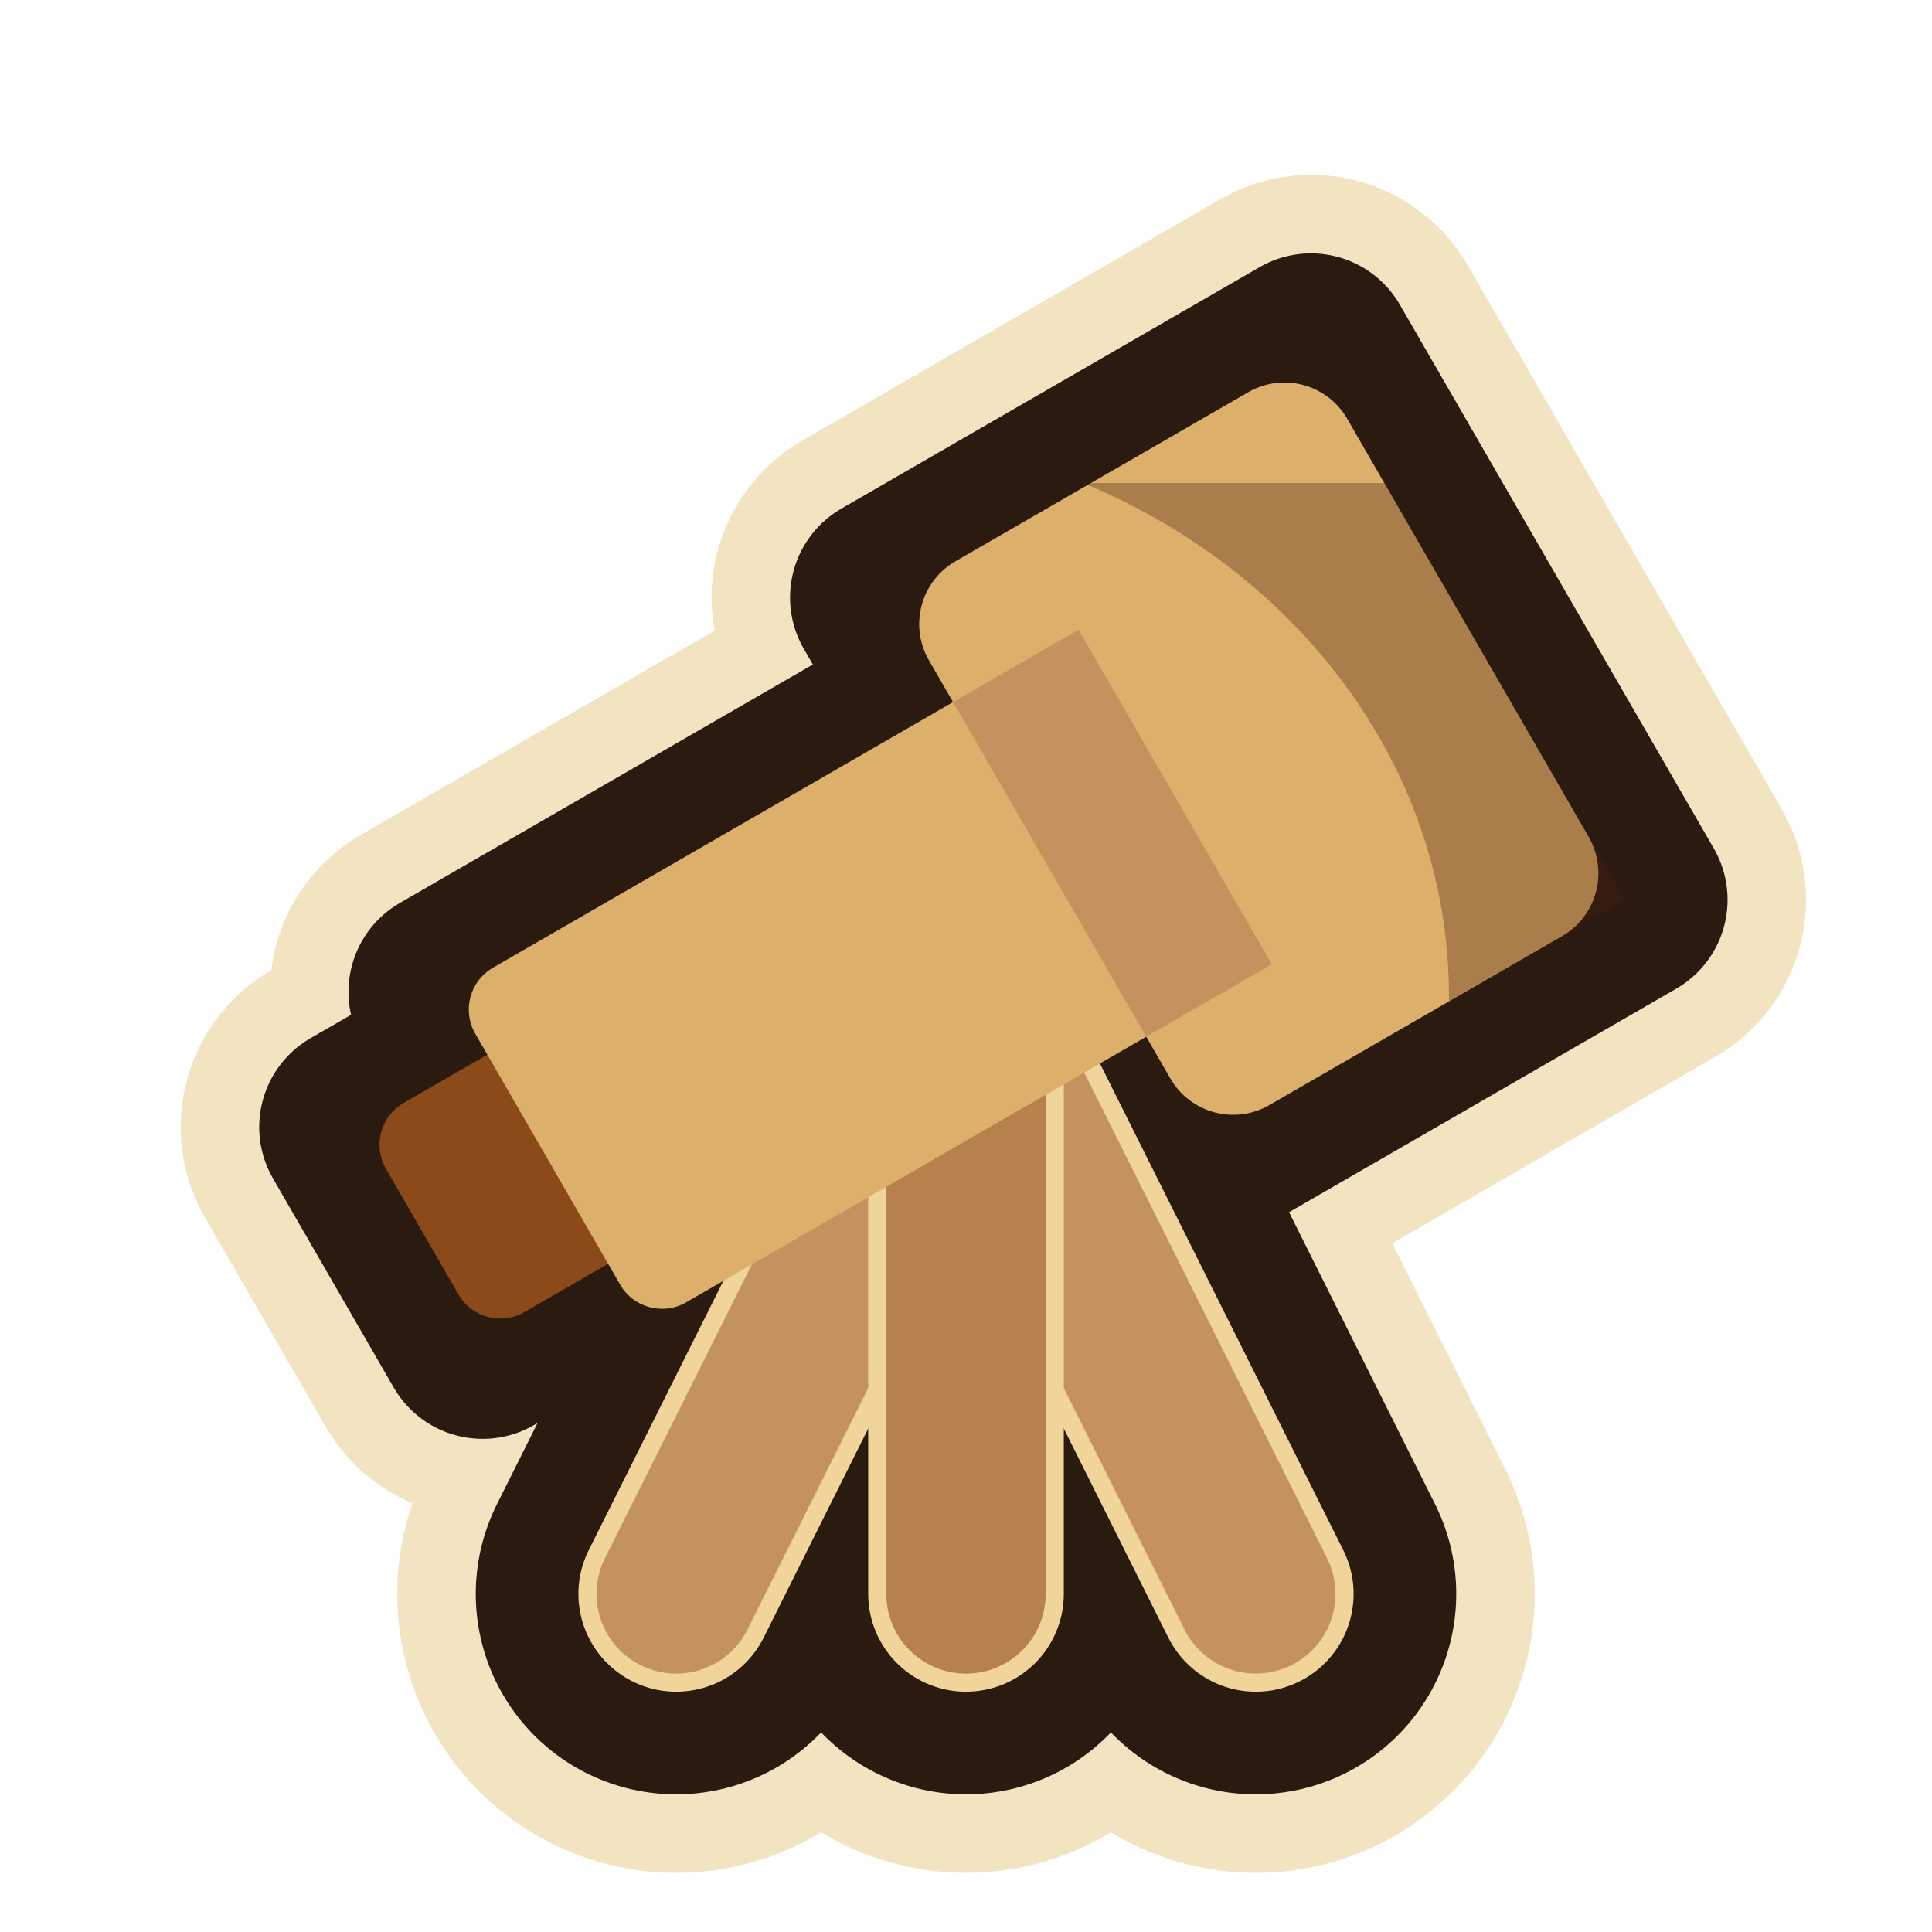
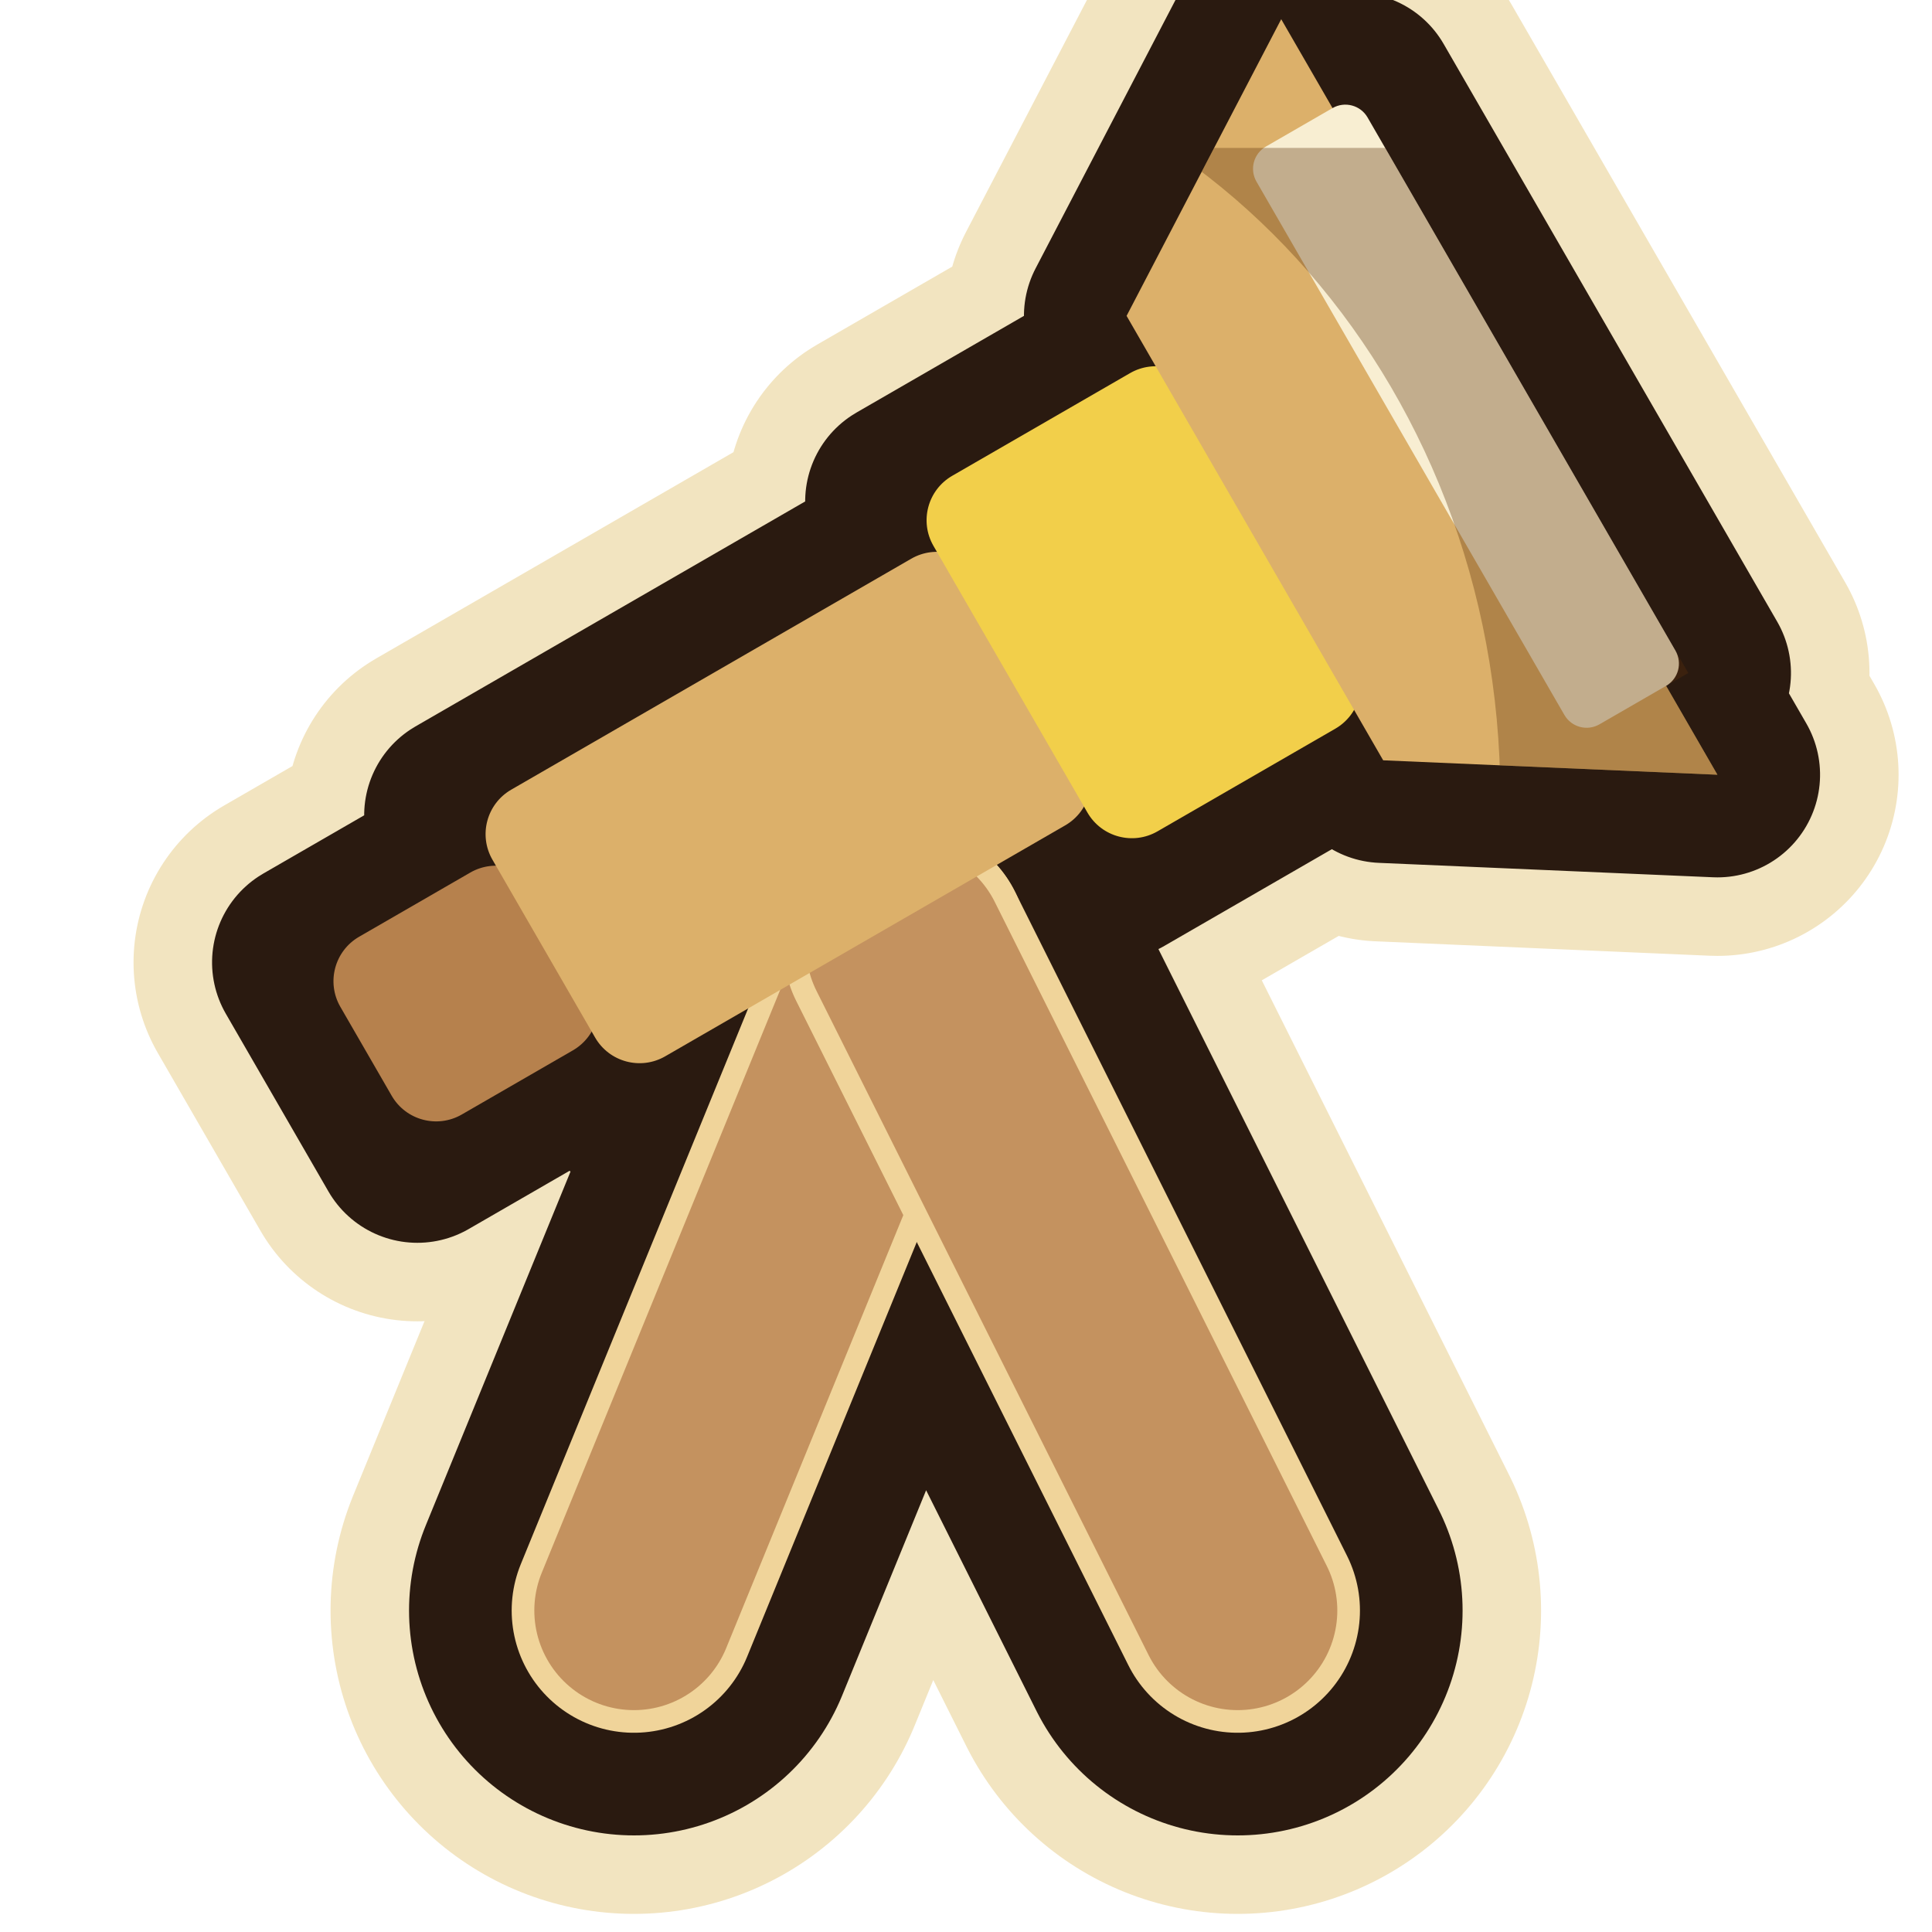
<svg xmlns="http://www.w3.org/2000/svg" viewBox="0 0 64 64" role="img" aria-label="telescope">
  <g fill="#f2e4c0" stroke="#f2e4c0" stroke-linejoin="round" stroke-linecap="round">
-     <g transform="translate(32 32) scale(0.8) translate(-32 -32)">
-       <path fill="none" stroke-linecap="round" stroke-linejoin="round" stroke-width="23.1" d="M32 34L20 58M32 34L44 58M32 36L32 58" />
-       <g transform="rotate(-30 32 30)">
-         <path stroke-width="15" d="M6 25h9v10h-9zM12 22h30v16h-30zM36 17h20v26h-20z" />
+     <g transform="translate(0 -2.65)">
+       <path fill="none" stroke-linecap="round" stroke-linejoin="round" stroke-width="20.1" d="M30 34L21 56M30 34L41 56" />
+       <g transform="translate(32 26) scale(.85) translate(-32 -32)">
+         <g transform="rotate(-30 32 32)">
+           <path stroke-width="14.12" d="M5 28h9v8h-9zM13 26h22v12h-22zM34 24h12v16h-12zM45 22L56 15L56 49L45 42zM52 19h5v26h-5z" />
+         </g>
      </g>
    </g>
  </g>
  <g fill="#2a1a10" stroke="#2a1a10" stroke-linejoin="round" stroke-linecap="round">
-     <g transform="translate(32 32) scale(0.8) translate(-32 -32)">
-       <path fill="none" stroke-linecap="round" stroke-linejoin="round" stroke-width="16.6" d="M32 34L20 58M32 34L44 58M32 36L32 58" />
-       <g transform="rotate(-30 32 30)">
-         <path stroke-width="8.5" d="M6 25h9v10h-9zM12 22h30v16h-30zM36 17h20v26h-20z" />
+     <g transform="translate(0 -2.65)">
+       <path fill="none" stroke-linecap="round" stroke-linejoin="round" stroke-width="14.9" d="M30 34L21 56M30 34L41 56" />
+       <g transform="translate(32 26) scale(.85) translate(-32 -32)">
+         <g transform="rotate(-30 32 32)">
+           <path stroke-width="8" d="M5 28h9v8h-9zM13 26h22v12h-22zM34 24h12v16h-12zM45 22L56 15L56 49L45 42zM52 19h5v26h-5z" />
+         </g>
      </g>
    </g>
  </g>
-   <g transform="translate(32 32) scale(0.8) translate(-32 -32)">
-     <path d="M32 34L20 58" fill="none" stroke="#f0d49a" stroke-width="8.1" stroke-linecap="round" stroke-linejoin="round" />
-     <path d="M32 34L20 58" fill="none" stroke="#c4925f" stroke-width="6.6" stroke-linecap="round" stroke-linejoin="round" />
-     <path d="M32 34L44 58" fill="none" stroke="#f0d49a" stroke-width="8.1" stroke-linecap="round" stroke-linejoin="round" />
-     <path d="M32 34L44 58" fill="none" stroke="#c4925f" stroke-width="6.6" stroke-linecap="round" stroke-linejoin="round" />
-     <path d="M32 36L32 58" fill="none" stroke="#f0d49a" stroke-width="8.1" stroke-linecap="round" stroke-linejoin="round" />
-     <path d="M32 36L32 58" fill="none" stroke="#b6814d" stroke-width="6.6" stroke-linecap="round" stroke-linejoin="round" />
-     <g transform="rotate(-30 32 30)">
-       <rect x="6" y="25" width="9" height="10" fill="#8c4a1a" rx="2" />
-       <rect x="12" y="22" width="26" height="16" fill="#dcb06a" rx="2" />
-       <rect x="36" y="17" width="20" height="26" fill="#dcb06a" rx="3" />
-       <rect x="36" y="22" width="6" height="16" fill="#c4925f" />
+   <g transform="translate(0 -2.65)">
+     <path d="M30 34L21 56" fill="none" stroke="#f0d49a" stroke-width="8.1" stroke-linecap="round" stroke-linejoin="round" />
+     <path d="M30 34L21 56" fill="none" stroke="#c4925f" stroke-width="6.6" stroke-linecap="round" stroke-linejoin="round" />
+     <path d="M30 34L41 56" fill="none" stroke="#f0d49a" stroke-width="8.1" stroke-linecap="round" stroke-linejoin="round" />
+     <path d="M30 34L41 56" fill="none" stroke="#c4925f" stroke-width="6.6" stroke-linecap="round" stroke-linejoin="round" />
+     <g transform="translate(32 26) scale(.85) translate(-32 -32)">
+       <g transform="rotate(-30 32 32)">
+         <rect x="5" y="28" width="9" height="8" fill="#b6814d" rx="2" />
+         <rect x="13" y="26" width="22" height="12" fill="#dcb06a" rx="2" />
+         <rect x="34" y="24" width="12" height="16" fill="#f2cf4a" rx="2" />
+         <polygon points="45,22 56,15 56,49 45,42" fill="#dcb06a" />
+         <rect x="52" y="19" width="5" height="26" fill="#f8eed2" rx="1" />
+       </g>
    </g>
  </g>
  <defs>
    <clipPath id="hl-ico-telescope">
-       <rect x="6" y="25" width="9" height="10" transform="translate(32 32) scale(0.8) translate(-32 -32) rotate(-30 32 30)" />
-       <rect x="12" y="22" width="30" height="16" transform="translate(32 32) scale(0.8) translate(-32 -32) rotate(-30 32 30)" />
-       <rect x="36" y="17" width="20" height="26" transform="translate(32 32) scale(0.8) translate(-32 -32) rotate(-30 32 30)" />
+       <rect x="5" y="28" width="9" height="8" transform="translate(0 -2.65) translate(32 26) scale(.85) translate(-32 -32) rotate(-30 32 32)" />
+       <rect x="13" y="26" width="22" height="12" transform="translate(0 -2.65) translate(32 26) scale(.85) translate(-32 -32) rotate(-30 32 32)" />
+       <rect x="34" y="24" width="12" height="16" transform="translate(0 -2.65) translate(32 26) scale(.85) translate(-32 -32) rotate(-30 32 32)" />
+       <polygon points="45,22 56,15 56,49 45,42" transform="translate(0 -2.65) translate(32 26) scale(.85) translate(-32 -32) rotate(-30 32 32)" />
+       <rect x="52" y="19" width="5" height="26" transform="translate(0 -2.65) translate(32 26) scale(.85) translate(-32 -32) rotate(-30 32 32)" />
    </clipPath>
  </defs>
-   <path d="M7.2 16h48v44h-48zM6.4 33a20.8 18.7 0 1 0 41.6 0a20.8 18.7 0 1 0-41.6 0z" fill="#4a1c10" opacity=".34" fill-rule="evenodd" clip-path="url(#hl-ico-telescope)" />
+   <path d="M5.1 4.9h52.2v56.5h-52.2zM3.7 26.4a23 25.2 0 1 0 46 0a23 25.2 0 1 0-46 0z" fill="#5a3008" opacity=".34" fill-rule="evenodd" clip-path="url(#hl-ico-telescope)" />
</svg>
